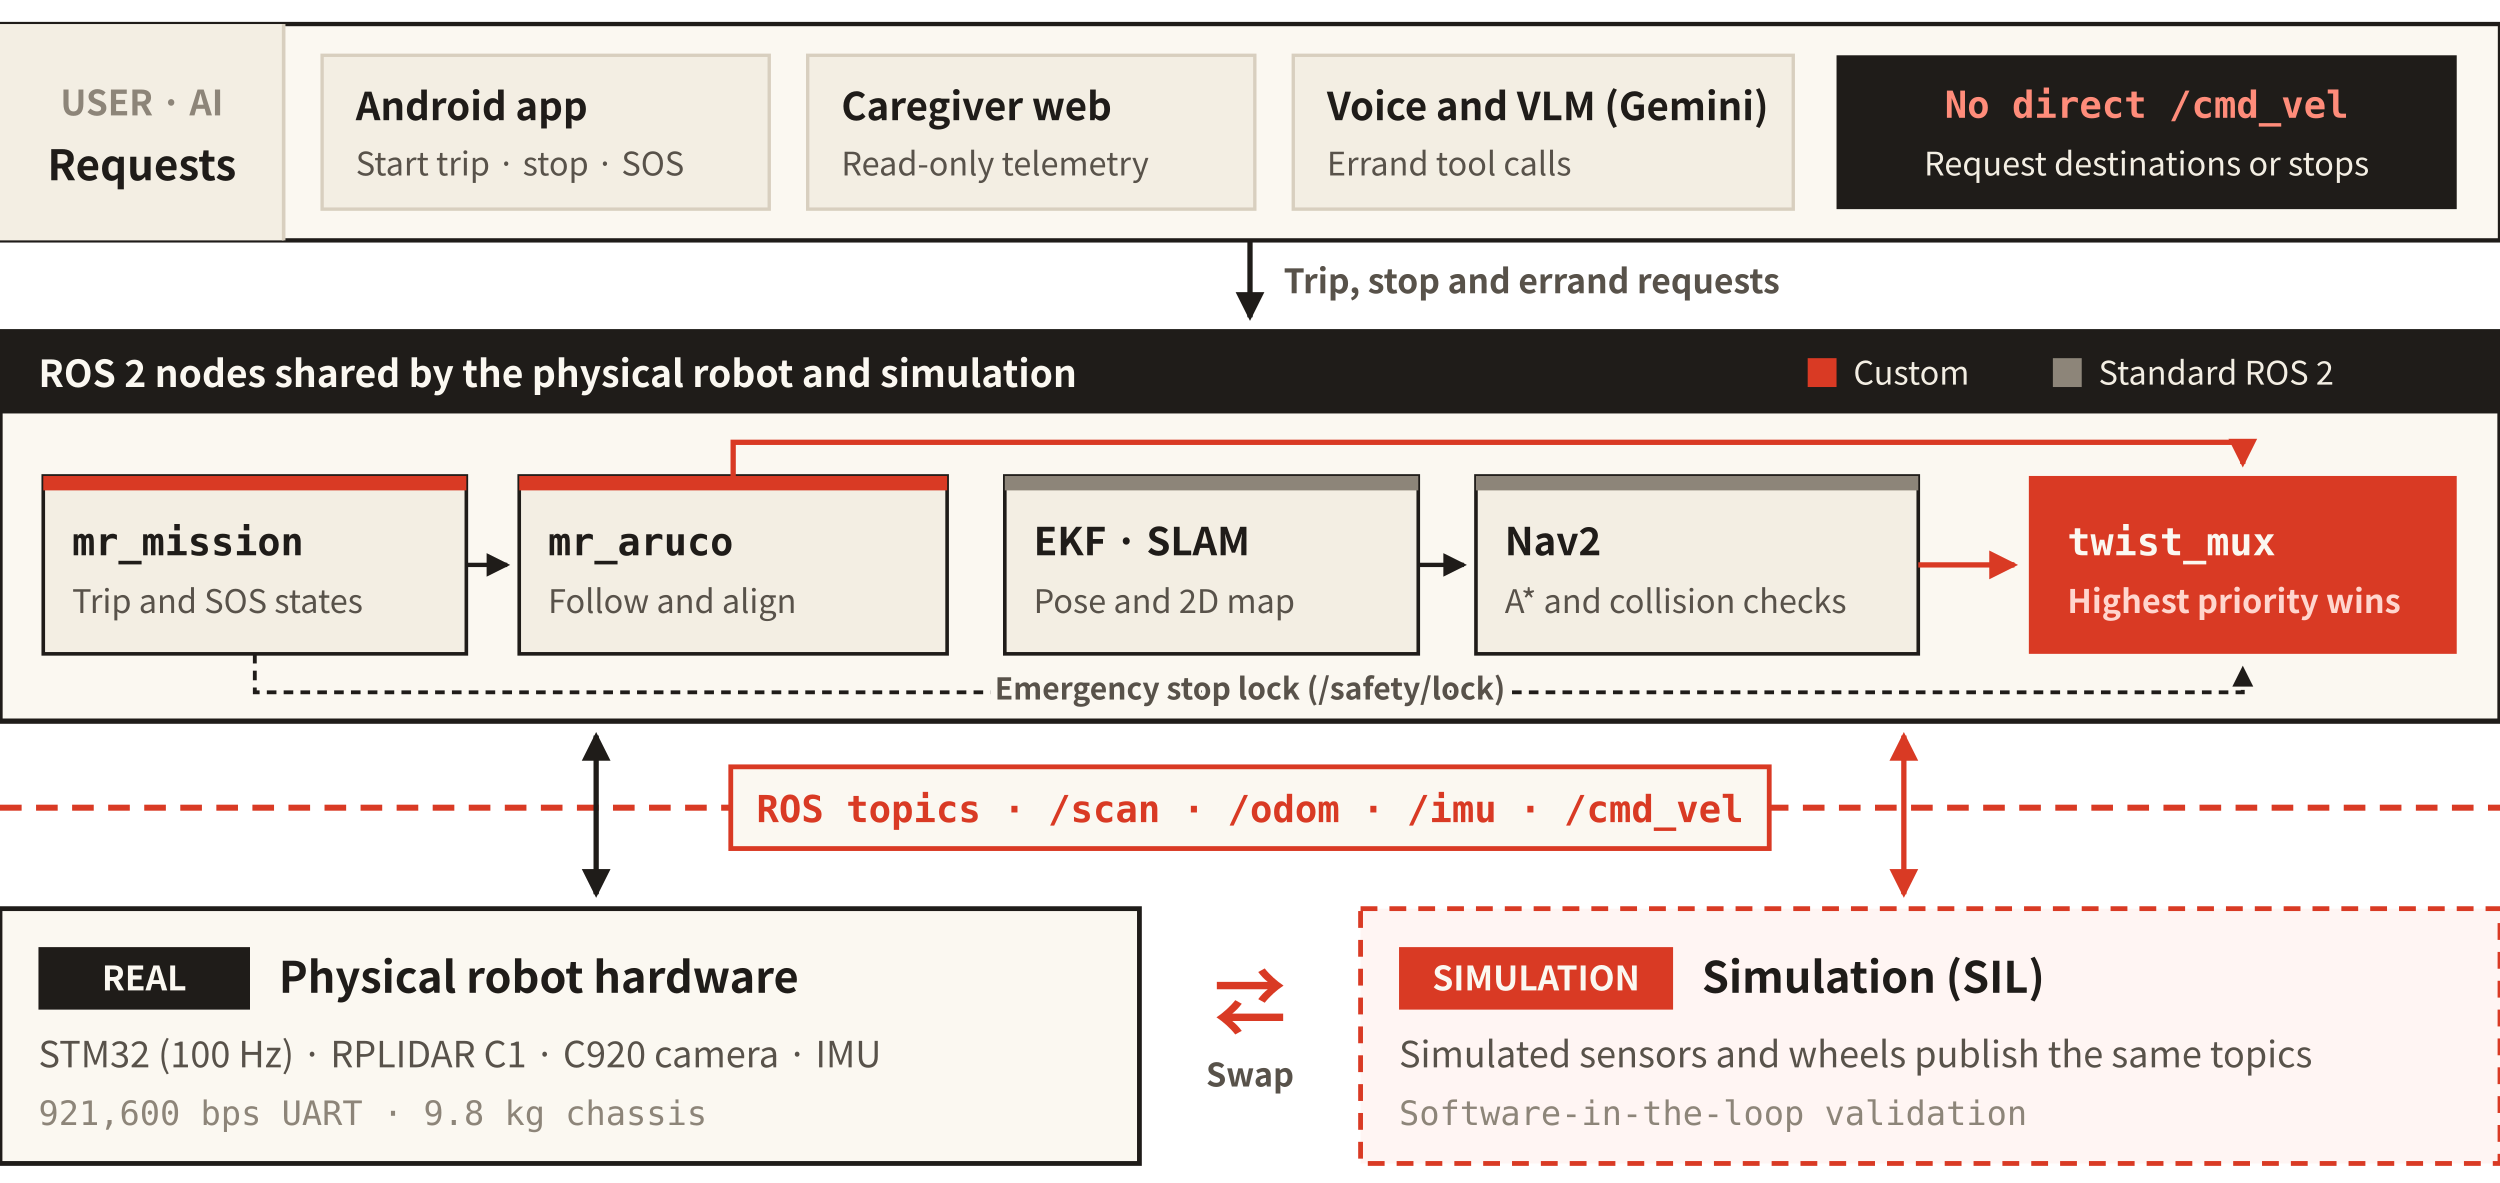
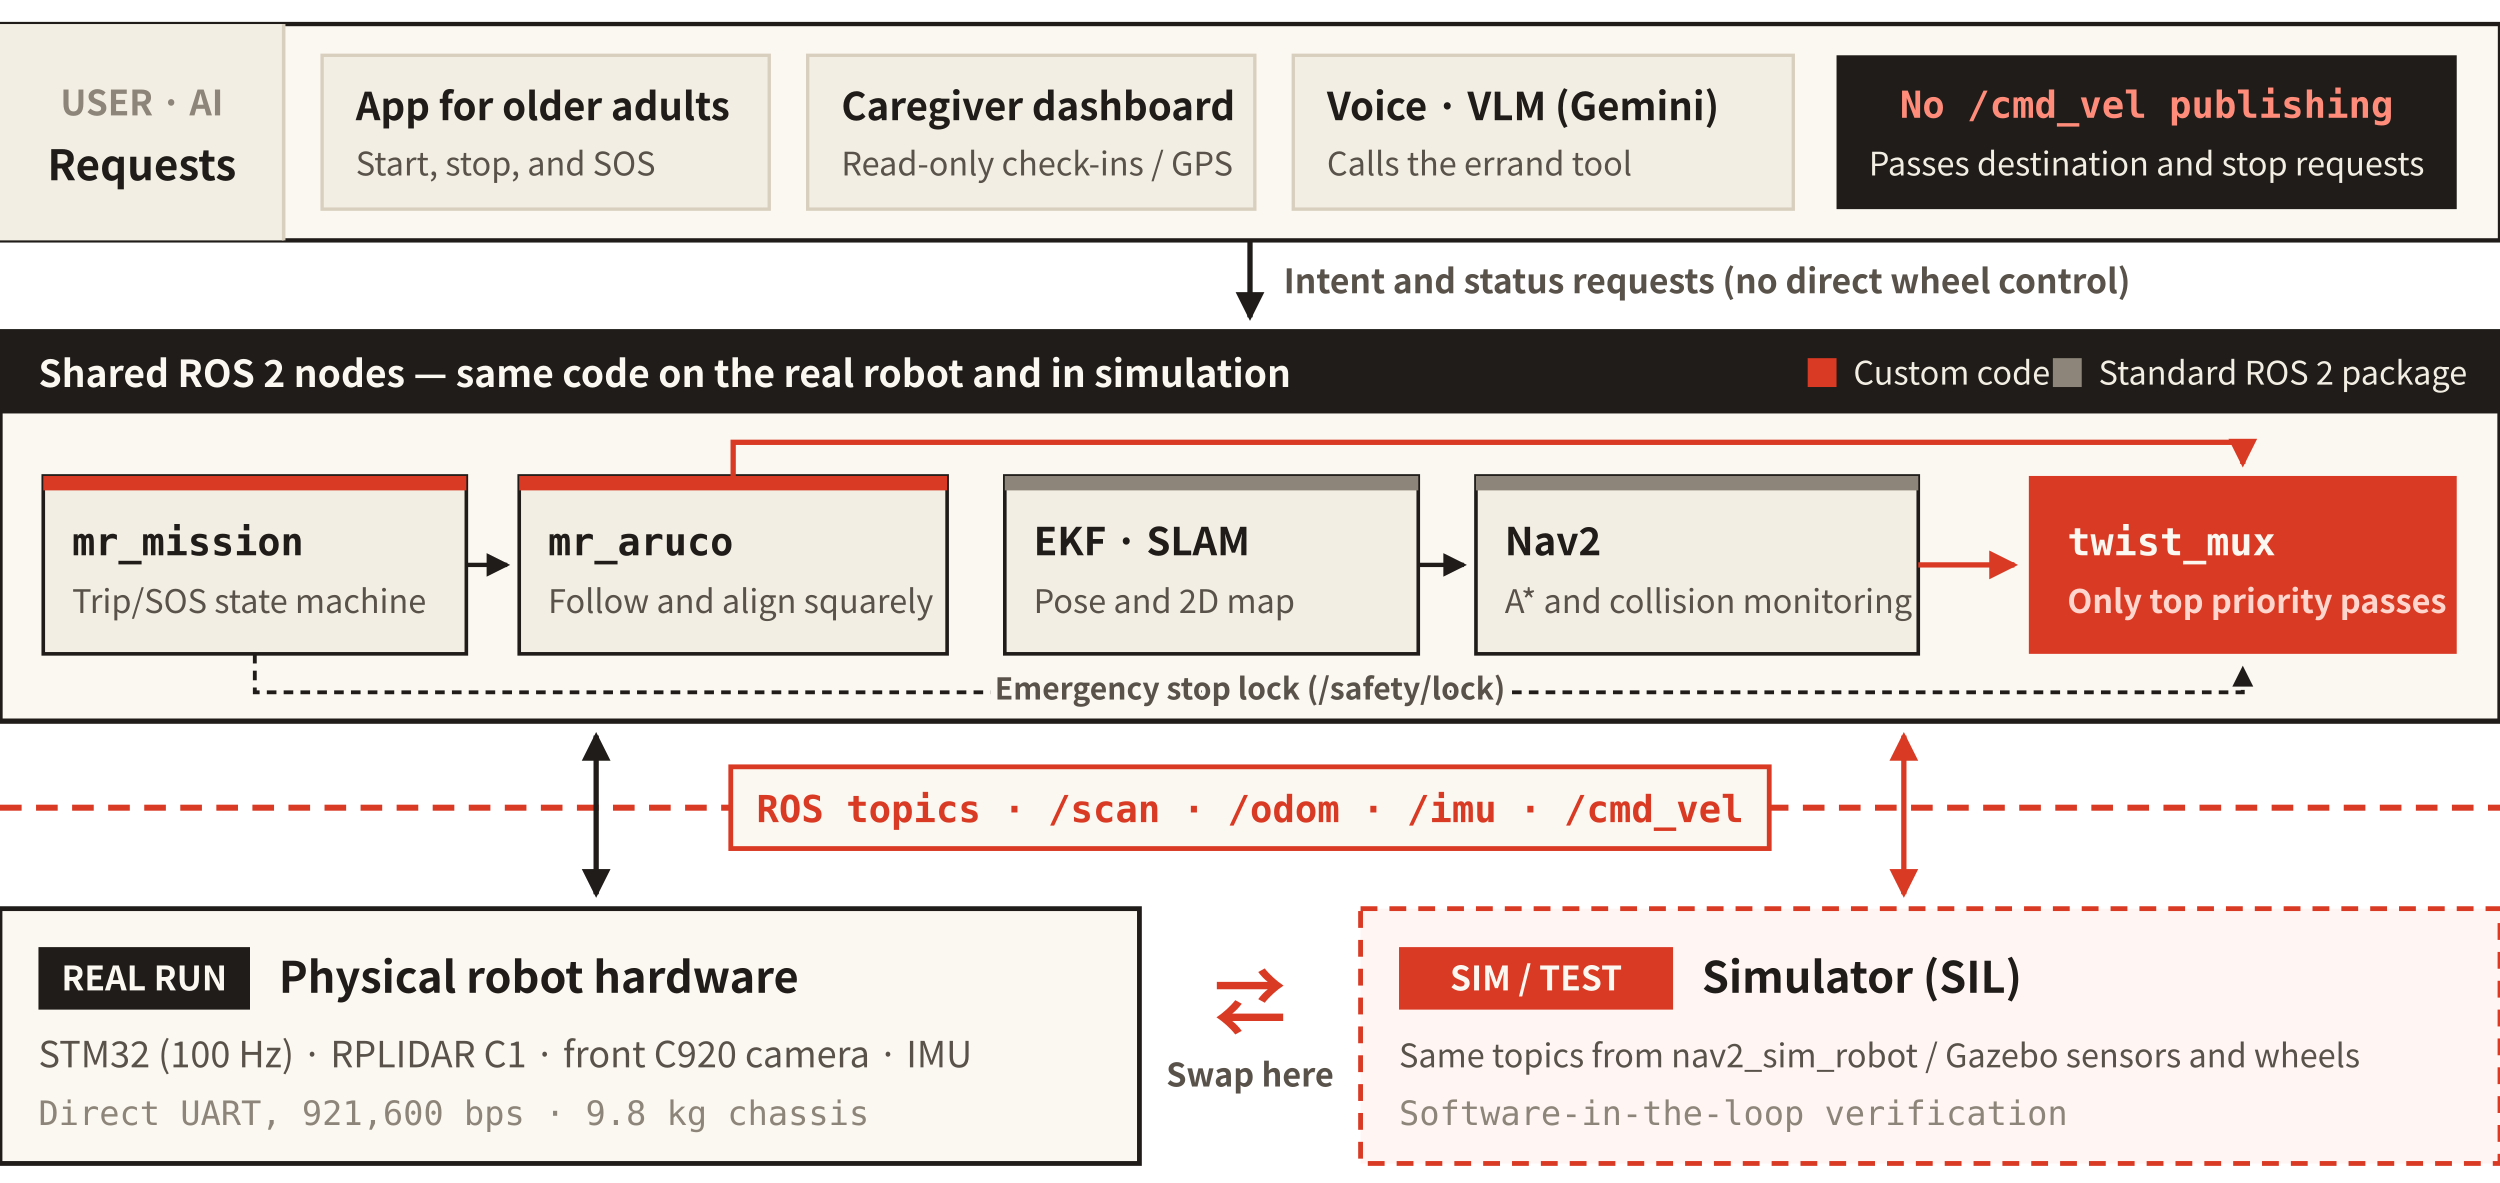
<svg xmlns="http://www.w3.org/2000/svg" viewBox="0 0 1040 492" preserveAspectRatio="xMidYMid meet" font-family="Pretendard, Noto Sans CJK KR, Malgun Gothic, sans-serif">
  <defs>
    <marker id="rsk" viewBox="0 0 10 10" refX="8" refY="5" markerWidth="6.8" markerHeight="6.8" orient="auto-start-reverse">
      <path d="M1,1 L9,5 L1,9 z" fill="#1F1C19" />
    </marker>
    <marker id="rsr" viewBox="0 0 10 10" refX="8" refY="5" markerWidth="6.8" markerHeight="6.8" orient="auto-start-reverse">
      <path d="M1,1 L9,5 L1,9 z" fill="#D93A24" />
    </marker>
  </defs>
  <rect x="0" y="10" width="1040" height="90" fill="#FBF8F1" stroke="#1F1C19" stroke-width="1.8" />
  <rect x="0" y="10" width="118" height="90" fill="#F3EEE3" />
  <line x1="118" y1="10" x2="118" y2="100" stroke="#d8cfbf" stroke-width="1.5" />
  <text x="59" y="48" text-anchor="middle" font-family="Paperlogy, Pretendard, Noto Sans CJK KR, Malgun Gothic, sans-serif" font-size="14.5" font-weight="800" fill="#8d8579">USER · AI</text>
  <text x="59" y="75" text-anchor="middle" font-family="Paperlogy, Pretendard, Noto Sans CJK KR, Malgun Gothic, sans-serif" font-size="17.5" font-weight="800" fill="#1F1C19">Requests</text>
  <g font-size="16" font-weight="800" fill="#1F1C19">
    <rect x="134" y="23" width="186" height="64" fill="#F3EEE3" stroke="#d8cfbf" stroke-width="1.4" />
-     <text x="148" y="50">Android app</text>
-     <text x="148" y="73" font-size="13.5" font-weight="500" fill="#58524a">Start trip · stop · SOS</text>
+     <text x="148" y="50">App for older adults</text>
+     <text x="148" y="73" font-size="13.5" font-weight="500" fill="#58524a">Start, stop, and SOS</text>
    <rect x="336" y="23" width="186" height="64" fill="#F3EEE3" stroke="#d8cfbf" stroke-width="1.4" />
-     <text x="350" y="50">Caregiver web</text>
-     <text x="350" y="73" font-size="13.5" font-weight="500" fill="#58524a">Read-only telemetry</text>
+     <text x="350" y="50">Caregiver dashboard</text>
+     <text x="350" y="73" font-size="13.5" font-weight="500" fill="#58524a">Read-only check-ins / GPS</text>
    <rect x="538" y="23" width="208" height="64" fill="#F3EEE3" stroke="#d8cfbf" stroke-width="1.4" />
-     <text x="552" y="50">Voice and VLM (Gemini)</text>
-     <text x="552" y="73" font-size="13.5" font-weight="500" fill="#58524a">Errand tool calls</text>
+     <text x="552" y="50">Voice · VLM (Gemini)</text>
+     <text x="552" y="73" font-size="13.5" font-weight="500" fill="#58524a">Calls the errand tool</text>
  </g>
  <rect x="764" y="23" width="258" height="64" fill="#1F1C19" />
-   <text x="893" y="49" text-anchor="middle" font-size="15.5" font-weight="800" fill="#FF8C7A" font-family="monospace">No direct /cmd_vel</text>
-   <text x="893" y="73" text-anchor="middle" font-size="13.5" fill="#F3EEE3">Request destinations or stops</text>
+   <text x="893" y="49" text-anchor="middle" font-size="15.5" font-weight="800" fill="#FF8C7A" font-family="monospace">No /cmd_vel publishing</text>
+   <text x="893" y="73" text-anchor="middle" font-size="13.5" fill="#F3EEE3">Passes destination and stop requests</text>
  <path d="M520,100 V132" fill="none" stroke="#1F1C19" stroke-width="2.2" marker-end="url(#rsk)" />
-   <text x="534" y="122" font-size="14" font-weight="700" fill="#58524a">Trip, stop and errand requests</text>
+   <text x="534" y="122" font-size="14" font-weight="700" fill="#58524a">Intent and status requests (no direct wheel control)</text>
  <rect x="0" y="138" width="1040" height="162" fill="#FBF8F1" stroke="#1F1C19" stroke-width="2.2" />
  <rect x="0" y="138" width="1040" height="34" fill="#1F1C19" />
-   <text x="16" y="161" font-size="15.5" font-weight="800" fill="#FBF8F1" font-family="Paperlogy, Pretendard, Noto Sans CJK KR, Malgun Gothic, sans-serif">ROS 2 nodes shared by the physical robot and simulation</text>
+   <text x="16" y="161" font-size="15.5" font-weight="800" fill="#FBF8F1" font-family="Paperlogy, Pretendard, Noto Sans CJK KR, Malgun Gothic, sans-serif">Shared ROS 2 nodes — same code on the real robot and in simulation</text>
  <g font-size="13.5" fill="#F3EEE3">
    <rect x="752" y="149" width="12" height="12" fill="#D93A24" />
-     <text x="771" y="160">Custom</text>
+     <text x="771" y="160">Custom code</text>
    <rect x="854" y="149" width="12" height="12" fill="#8d8579" />
-     <text x="873" y="160">Standard ROS 2</text>
+     <text x="873" y="160">Standard ROS 2 package</text>
  </g>
  <g font-size="16" font-weight="800" fill="#1F1C19">
    <rect x="18" y="198" width="176" height="74" fill="#F3EEE3" stroke="#1F1C19" stroke-width="1.5" />
    <rect x="18" y="198" width="176" height="6" fill="#D93A24" />
    <text x="30" y="231" font-family="monospace">mr_mission</text>
-     <text x="30" y="255" font-size="13.5" font-weight="500" fill="#58524a">Trip and SOS states</text>
+     <text x="30" y="255" font-size="13.5" font-weight="500" fill="#58524a">Trip/SOS state machine</text>
    <rect x="216" y="198" width="178" height="74" fill="#F3EEE3" stroke="#1F1C19" stroke-width="1.5" />
    <rect x="216" y="198" width="178" height="6" fill="#D93A24" />
    <text x="228" y="231" font-family="monospace">mr_aruco</text>
-     <text x="228" y="255" font-size="13.5" font-weight="500" fill="#58524a">Follow and align</text>
+     <text x="228" y="255" font-size="13.5" font-weight="500" fill="#58524a">Follow and align squarely</text>
    <rect x="418" y="198" width="172" height="74" fill="#F3EEE3" stroke="#1F1C19" stroke-width="1.5" />
    <rect x="418" y="198" width="172" height="6" fill="#8d8579" />
    <text x="430" y="231">EKF · SLAM</text>
    <text x="430" y="255" font-size="13.5" font-weight="500" fill="#58524a">Pose and 2D map</text>
    <rect x="614" y="198" width="184" height="74" fill="#F3EEE3" stroke="#1F1C19" stroke-width="1.5" />
    <rect x="614" y="198" width="184" height="6" fill="#8d8579" />
    <text x="626" y="231">Nav2</text>
-     <text x="626" y="255" font-size="13.5" font-weight="500" fill="#58524a">A* and collision checks</text>
+     <text x="626" y="255" font-size="13.5" font-weight="500" fill="#58524a">A* and collision monitoring</text>
    <rect x="844" y="198" width="178" height="74" fill="#D93A24" />
    <text x="860" y="231" fill="#FBF8F1" font-family="monospace">twist_mux</text>
-     <text x="860" y="255" font-size="13.5" font-weight="700" fill="#FFD6CE">Highest priority wins</text>
+     <text x="860" y="255" font-size="13.5" font-weight="700" fill="#FFD6CE">Only top priority passes</text>
  </g>
  <g fill="none" stroke="#1F1C19" stroke-width="1.8" marker-end="url(#rsk)">
    <path d="M194,235 H211" />
    <path d="M590,235 H609" />
  </g>
  <g fill="none" stroke="#D93A24" stroke-width="2.2" marker-end="url(#rsr)">
    <path d="M798,235 H838" />
    <path d="M305,198 V184 H933 V193" />
  </g>
  <path d="M106,272 V288 H933 V278" fill="none" stroke="#1F1C19" stroke-width="1.6" stroke-dasharray="4 3" marker-end="url(#rsk)" />
  <text x="520" y="291" text-anchor="middle" font-size="12.5" fill="#58524a" font-weight="700" style="paint-order:stroke;stroke:#FBF8F1;stroke-width:6px">Emergency stop lock (/safety/lock)</text>
  <line x1="0" y1="336" x2="1040" y2="336" stroke="#D93A24" stroke-width="2.5" stroke-dasharray="9 6" />
  <rect x="304" y="319" width="432" height="34" fill="#FBF8F1" stroke="#D93A24" stroke-width="2" />
  <text x="520" y="342" text-anchor="middle" font-size="15.5" font-weight="800" fill="#D93A24" font-family="monospace">ROS topics · /scan · /odom · /imu · /cmd_vel</text>
  <g fill="none" stroke-width="2.2">
    <path d="M248,306 V372" stroke="#1F1C19" marker-start="url(#rsk)" marker-end="url(#rsk)" />
    <path d="M792,306 V372" stroke="#D93A24" marker-start="url(#rsr)" marker-end="url(#rsr)" />
  </g>
  <rect x="0" y="378" width="474" height="106" fill="#FBF8F1" stroke="#1F1C19" stroke-width="2" />
  <rect x="16" y="394" width="88" height="26" fill="#1F1C19" />
-   <text x="60" y="412" text-anchor="middle" font-size="14" font-weight="700" fill="#FBF8F1">REAL</text>
+   <text x="60" y="412" text-anchor="middle" font-size="14" font-weight="700" fill="#FBF8F1">REAL RUN</text>
  <text x="116" y="413" font-size="18" font-weight="800" fill="#1F1C19" font-family="Paperlogy, Pretendard, Noto Sans CJK KR, Malgun Gothic, sans-serif">Physical robot hardware</text>
-   <text x="16" y="444" font-size="15" fill="#58524a">STM32 (100 Hz) · RPLIDAR C1 · C920 camera · IMU</text>
-   <text x="16" y="468" font-size="14" fill="#8d8579" font-family="monospace">921,600 bps UART · 9.8 kg chassis</text>
+   <text x="16" y="444" font-size="15" fill="#58524a">STM32 (100 Hz) · RPLIDAR C1 · front C920 camera · IMU</text>
+   <text x="16" y="468" font-size="14" fill="#8d8579" font-family="monospace">Direct UART, 921,600 bps · 9.8 kg chassis</text>
  <text x="520" y="428" text-anchor="middle" font-size="30" font-weight="800" fill="#D93A24">⇄</text>
-   <text x="520" y="452" text-anchor="middle" font-size="13.5" font-weight="700" fill="#58524a">Swap</text>
+   <text x="520" y="452" text-anchor="middle" font-size="13.5" font-weight="700" fill="#58524a">Swap here</text>
  <rect x="566" y="378" width="474" height="106" fill="#fff5f3" stroke="#D93A24" stroke-width="2" stroke-dasharray="7 5" />
  <rect x="582" y="394" width="114" height="26" fill="#D93A24" />
-   <text x="639" y="412" text-anchor="middle" font-size="14" font-weight="700" fill="#FBF8F1">SIMULATION</text>
-   <text x="708" y="413" font-size="18" font-weight="800" fill="#1F1C19" font-family="Paperlogy, Pretendard, Noto Sans CJK KR, Malgun Gothic, sans-serif">Simulation (SIL)</text>
-   <text x="582" y="444" font-size="15" fill="#58524a">Simulated sensors and wheels publish the same topics</text>
-   <text x="582" y="468" font-size="14" fill="#8d8579" font-family="monospace">Software-in-the-loop validation</text>
+   <text x="639" y="412" text-anchor="middle" font-size="14" font-weight="700" fill="#FBF8F1">SIM / TEST</text>
+   <text x="708" y="413" font-size="18" font-weight="800" fill="#1F1C19" font-family="Paperlogy, Pretendard, Noto Sans CJK KR, Malgun Gothic, sans-serif">Simulator (SIL)</text>
+   <text x="582" y="444" font-size="13.5" fill="#58524a">Same topics from nav2_sim_robot / Gazebo sensors and wheels</text>
+   <text x="582" y="468" font-size="14" fill="#8d8579" font-family="monospace">Software-in-the-loop verification</text>
</svg>
